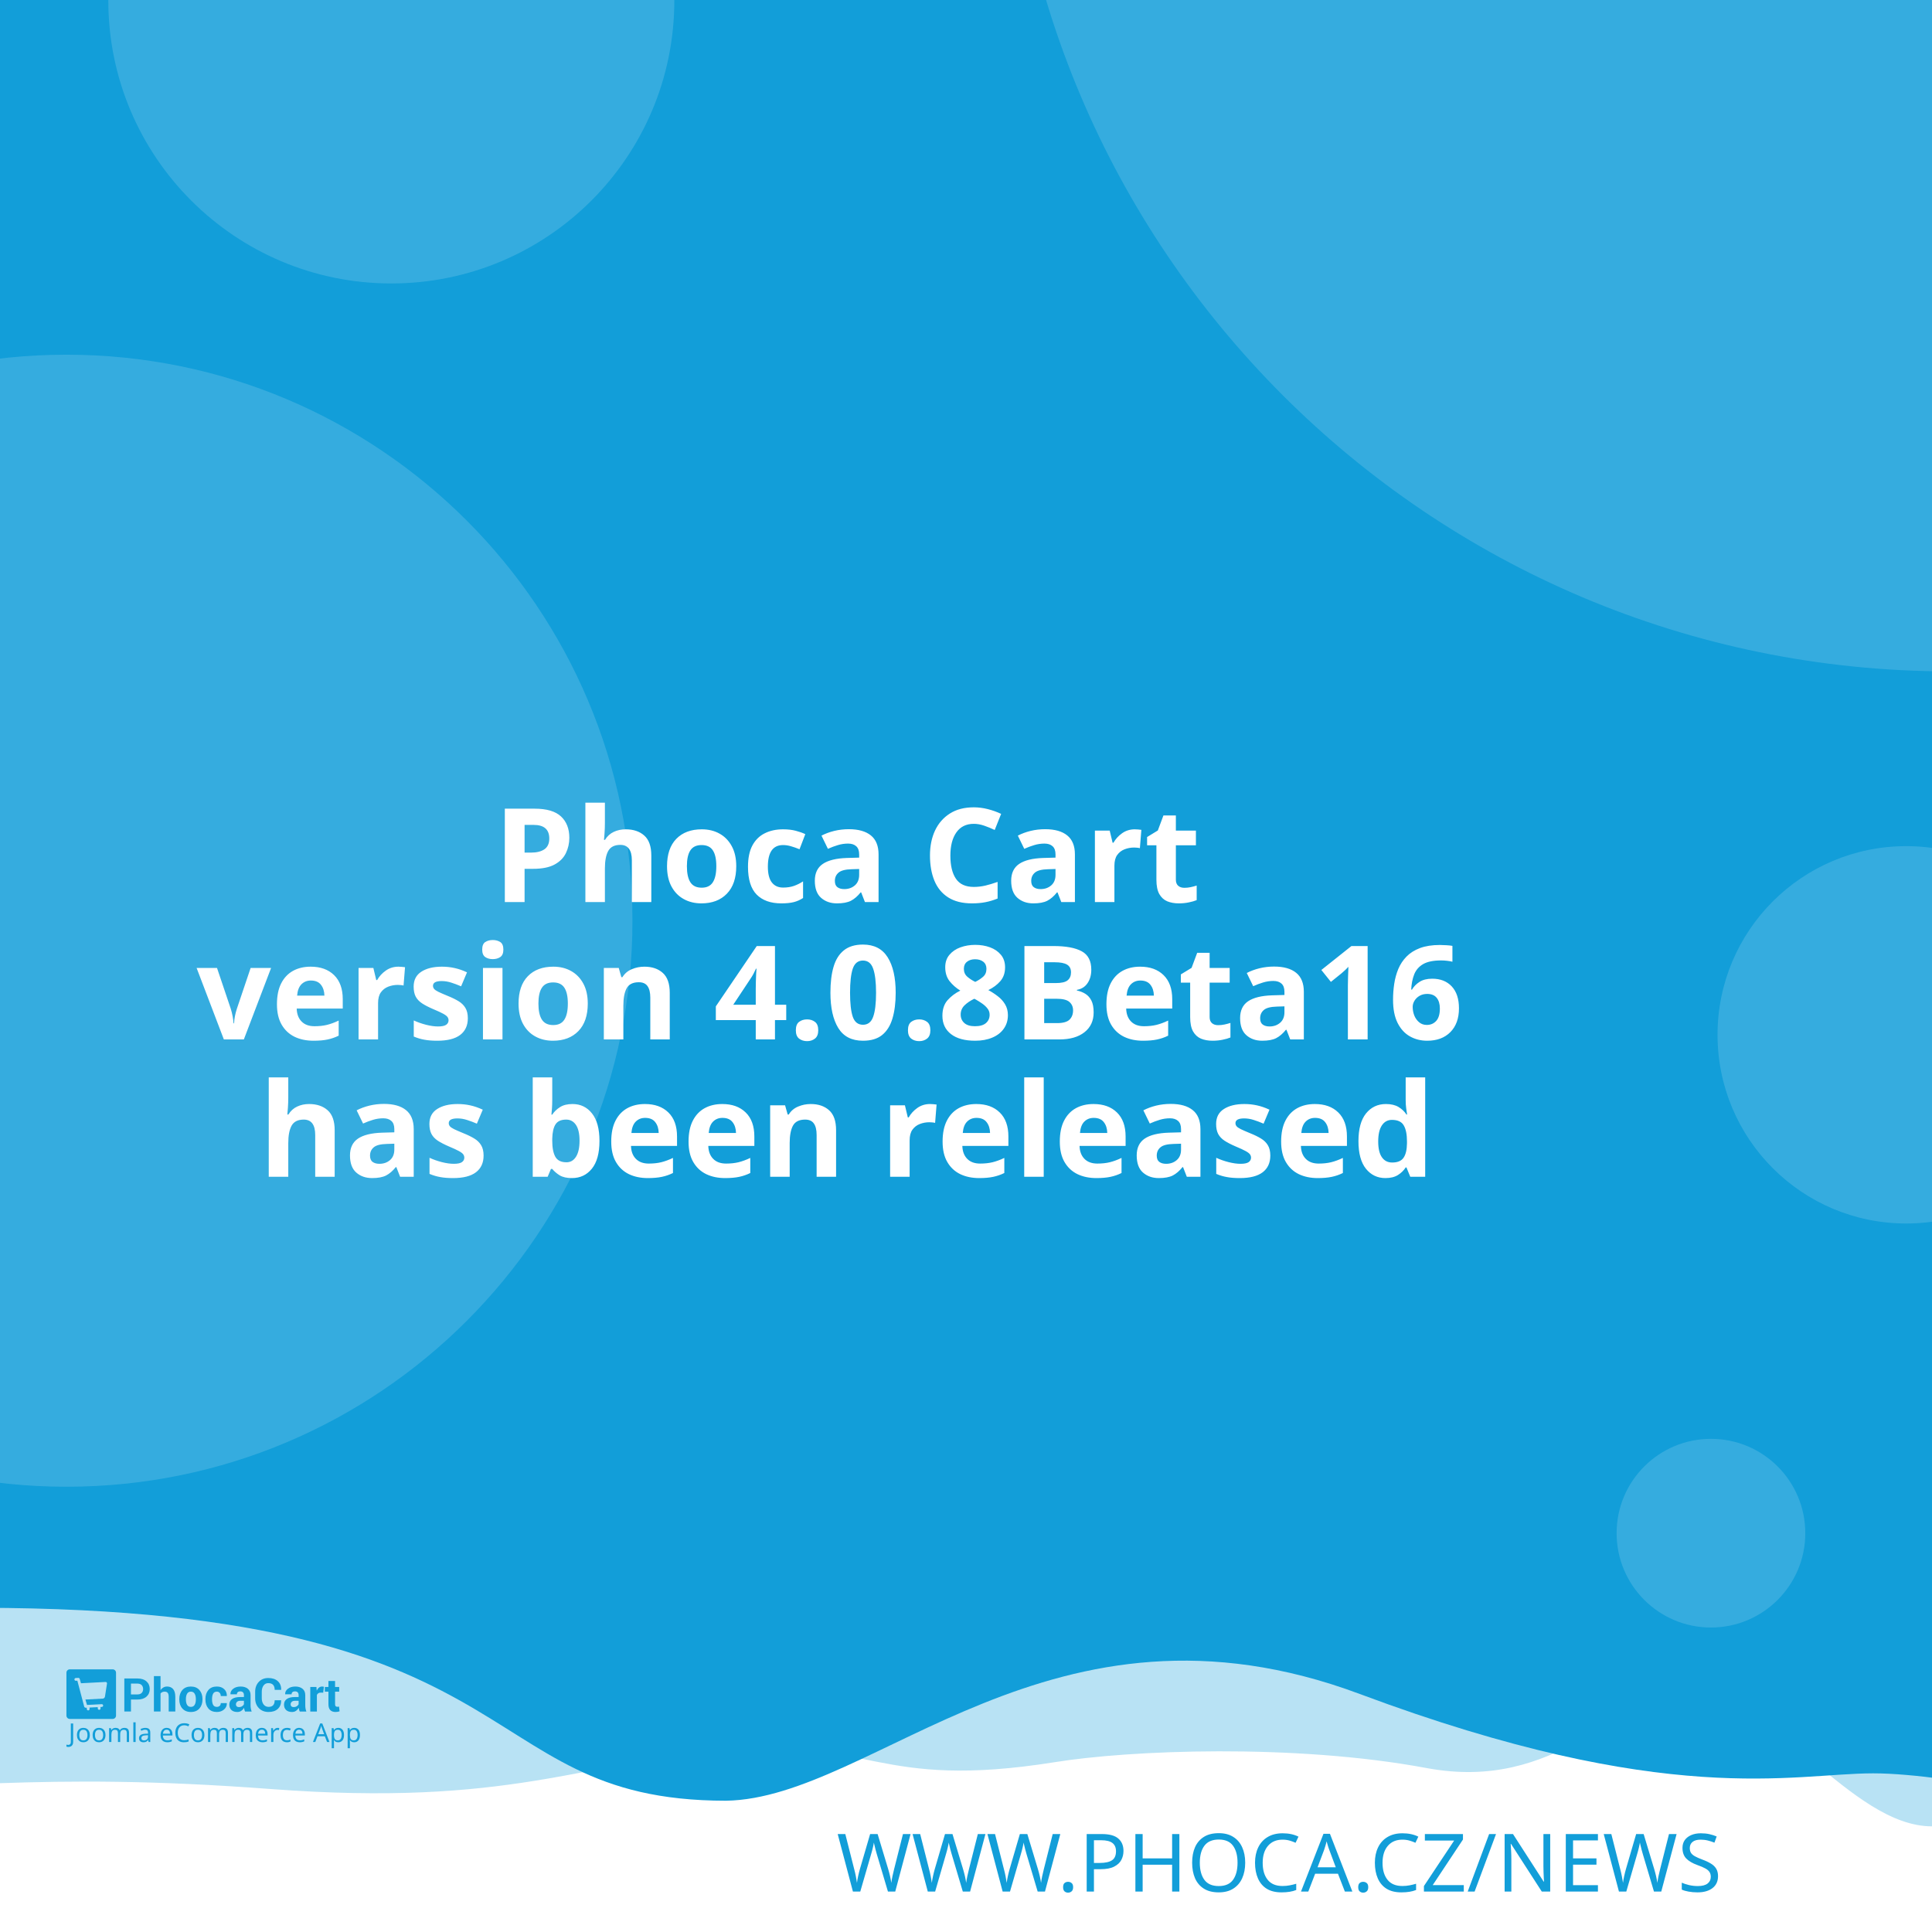
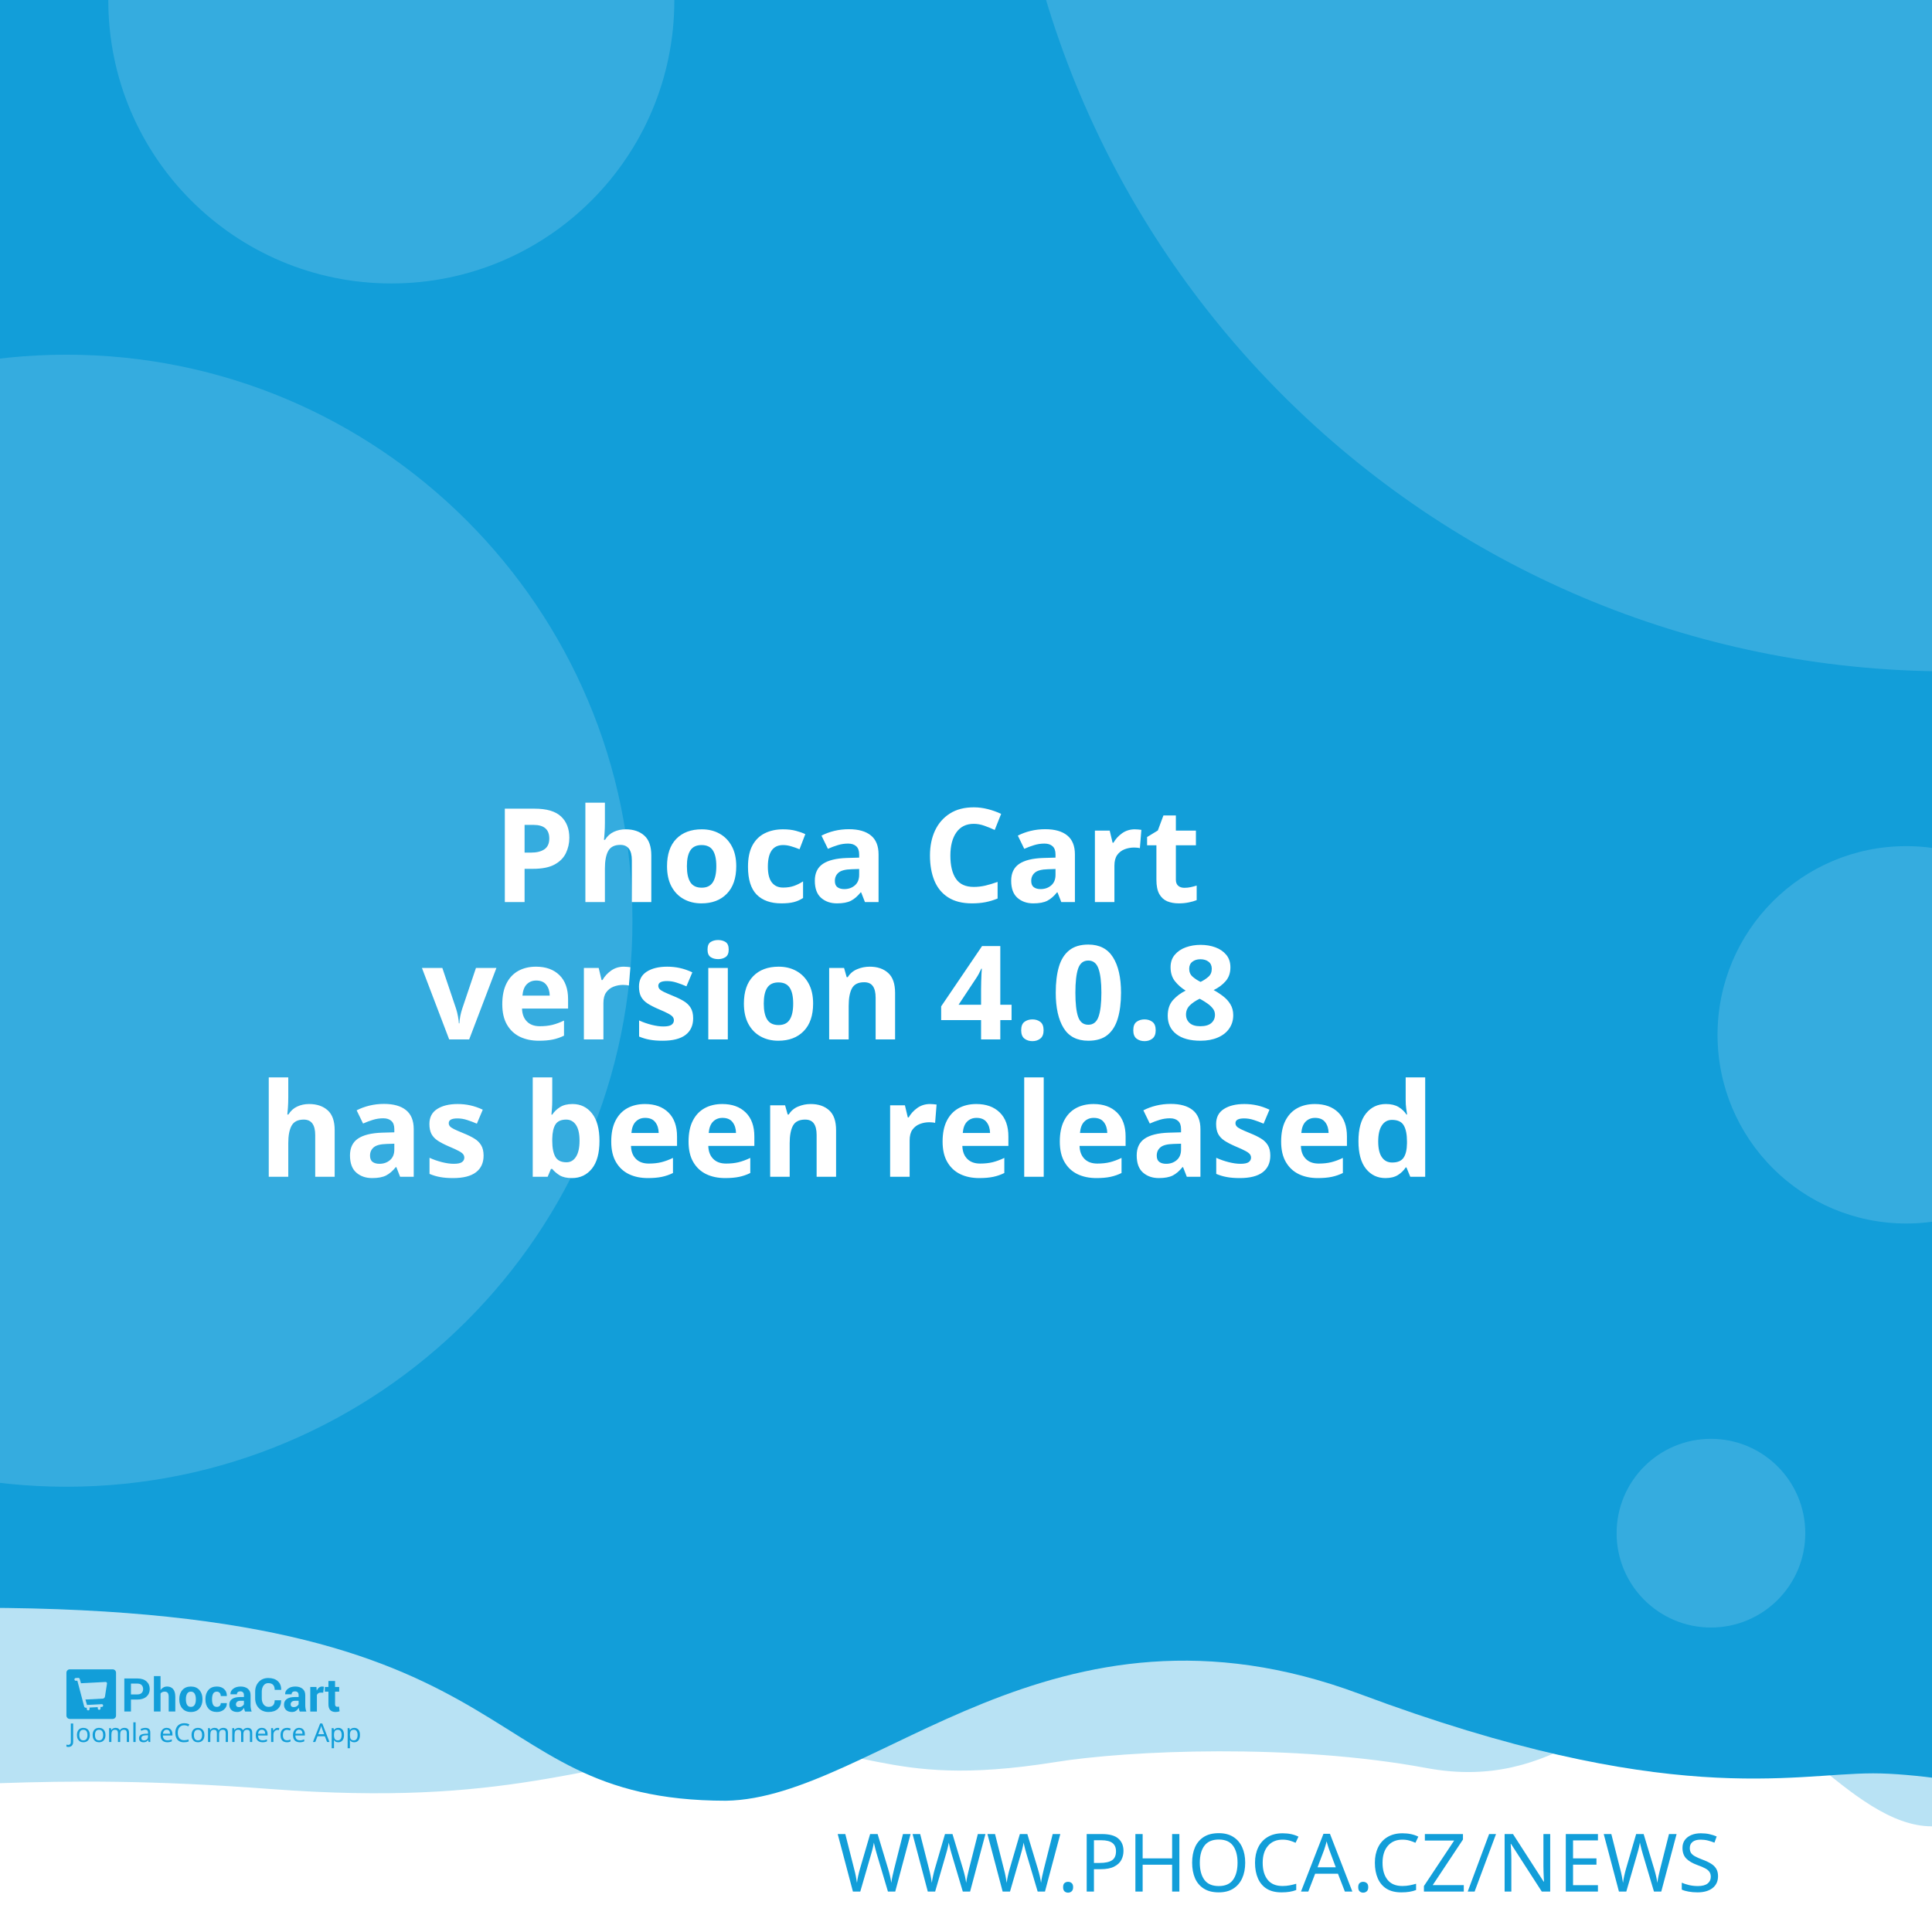
<svg xmlns="http://www.w3.org/2000/svg" width="512" height="512" viewBox="0 0 512 512" version="1.1" id="svg5">
  <defs id="defs2" />
  <g id="layer1">
    <path d="m -288.549,96.962 a 6.384,6.384 0 0 0 -6.384,6.384 v 81.087 a 6.384,6.384 0 0 0 6.384,6.384 h 81.083 a 6.384,6.384 0 0 0 6.384,-6.384 v -81.087 a 6.384,6.384 0 0 0 -6.384,-6.384 z m 16.084,16.188 c 0.591,-0.033 1.134,0.125 1.642,0.482 0.508,0.359 0.842,0.809 1.006,1.355 l 2.415,8.308 46.517,-2.44 c 0.829,-0.043 1.521,0.245 2.074,0.86 0.55,0.606 0.769,1.334 0.636,2.174 l -3.898,24.937 c -0.138,0.736 -0.57,1.497 -1.288,2.273 -0.719,0.787 -1.656,1.211 -2.797,1.272 l -32.861,1.721 3.038,10.253 27.775,-1.455 c 0.726,-0.04 1.351,0.178 1.887,0.648 0.523,0.483 0.803,1.086 0.844,1.812 0.038,0.726 -0.178,1.352 -0.648,1.887 -0.483,0.525 -1.086,0.806 -1.812,0.844 l -2.597,0.137 0.137,2.593 c 0.038,0.729 -0.178,1.356 -0.661,1.879 -0.472,0.535 -1.071,0.819 -1.8,0.856 -0.726,0.038 -1.353,-0.178 -1.879,-0.661 -0.535,-0.472 -0.814,-1.073 -0.852,-1.8 l -0.137,-2.593 -15.573,0.81 0.133,2.597 c 0.038,0.729 -0.176,1.356 -0.648,1.879 -0.483,0.535 -1.086,0.818 -1.812,0.856 -0.726,0.04 -1.352,-0.178 -1.887,-0.661 -0.525,-0.472 -0.806,-1.073 -0.844,-1.8 l -0.137,-2.597 -1.608,0.083 c -0.623,0.033 -1.193,-0.112 -1.721,-0.428 -0.515,-0.317 -0.883,-0.632 -1.11,-0.931 l -0.287,-0.507 -13.05,-49.343 -2.805,0.146 c -0.696,0.038 -1.312,-0.181 -1.858,-0.661 -0.545,-0.472 -0.835,-1.069 -0.873,-1.795 -0.038,-0.729 0.186,-1.353 0.682,-1.879 0.493,-0.535 1.083,-0.818 1.779,-0.856 z" style="fill:#ffffff;stroke-width:1;paint-order:stroke fill markers" id="path400" />
    <rect style="opacity:1;fill:#ffffff;stroke-width:5;stroke-linejoin:round;paint-order:stroke fill markers" id="rect723" width="512" height="512" x="0" y="0" />
    <path id="rect4460" style="opacity:0.3;fill:#129ed9;fill-opacity:1;stroke-width:5;stroke-linejoin:round;paint-order:stroke fill markers" d="M -256,4 H 768 v 480 c 0,0 -42.667,-10 -64,-10 -21.333,0 -42.408,10 -64,10 -21.592,0 -42.667,-10 -64,-10 -21.333,0 -42.408,10 -64,10 -21.592,0 -41.887,-34.701 -63.221,-34.701 -21.333,0 -35.645,25.795 -70.761,19.246 -35.116,-6.549 -78.862,-4.741 -98.515,-1.547 -47.289,7.533 -49.247,-6.724 -87.369,-3.311 -38.122,3.413 -56.921,15.193 -120.307,10.429 -63.387,-4.764 -84.091,0.698 -135.827,-0.116 -21.333,0 -42.408,10 -64,10 -21.592,0 -42.667,-10 -64,-10 -21.333,0 -64,10 -64,10 z" />
    <path id="rect4460-5" style="fill:#129ed9;fill-opacity:1;stroke-width:5;stroke-linejoin:round;paint-order:stroke fill markers" d="M -316,4.9999998e-7 H 708 V 480 c 0,0 -42.667,-10 -64,-10 -21.333,0 -42.408,10 -64,10 -21.592,0 -62.256,-10.048 -83.59,-10.048 -21.333,0 -54.449,9.448 -136.059,-21.03 -81.61,-30.478 -128.583,27.669 -167.971,28.291 -70.795,-0.042 -47.303,-54.288 -212.561,-50.983 C -185.439,429.534 -38.408,480 -60,480 c -21.592,0 -42.667,-10 -64,-10 -21.333,0 -42.408,10 -64,10 -21.592,0 -42.667,-10 -64,-10 -21.333,0 -64,10 -64,10 z" />
    <text xml:space="preserve" style="font-style:normal;font-weight:normal;font-size:21.333px;line-height:1.25;font-family:sans-serif;fill:#129ed9;fill-opacity:1;stroke:none" x="484.042" y="501.277" id="text2910-3-7">
      <tspan id="tspan2908-6-5" x="484.042" y="501.277" style="font-style:normal;font-variant:normal;font-weight:300;font-stretch:normal;font-size:21.333px;font-family:Montserrat;-inkscape-font-specification:'Montserrat Light';text-align:end;text-anchor:end;fill:#129ed9;fill-opacity:1">WWW.PHOCA.CZ/NEWS</tspan>
    </text>
    <text xml:space="preserve" style="font-style:normal;font-variant:normal;font-weight:600;font-stretch:normal;font-size:34.667px;line-height:1.05;font-family:Rubik;-inkscape-font-specification:'Rubik Semi-Bold';fill:#ffffff;fill-opacity:1;stroke:none" x="256" y="165" id="text11252">
      <tspan x="256" y="165" id="tspan403" style="text-align:center;text-anchor:middle" />
      <tspan x="256" y="202.659" style="font-size:34.667px;text-align:center;text-anchor:middle" id="tspan442" />
      <tspan x="256" y="239.059" style="font-size:34.667px;text-align:center;text-anchor:middle" id="tspan444">Phoca Cart</tspan>
-       <tspan x="256" y="275.459" id="tspan1992" style="font-size:34.667px;text-align:center;text-anchor:middle">version 4.0.8Beta16
+       <tspan x="256" y="275.459" id="tspan1992" style="font-size:34.667px;text-align:center;text-anchor:middle">version 4.0.8
</tspan>
      <tspan x="256" y="311.859" id="tspan2906" style="font-size:34.667px;text-align:center;text-anchor:middle">has been released</tspan>
      <tspan x="256" y="348.259" id="tspan1994" style="font-size:34.667px" />
    </text>
    <circle style="opacity:0.15;fill:#ffffff;fill-opacity:1;stroke-width:5;stroke-linejoin:round;paint-order:stroke fill markers" id="path8376" cx="516.67" cy="-72.081" r="250" />
    <circle style="opacity:0.15;fill:#ffffff;fill-opacity:1;stroke-width:5;stroke-linejoin:round;paint-order:stroke fill markers" id="path8376-9" cx="17.604" cy="244" r="150" />
    <circle style="opacity:0.15;fill:#ffffff;fill-opacity:1;stroke-width:5;stroke-linejoin:round;paint-order:stroke fill markers" id="path8376-6" cx="103.704" cy="0.117" r="75" />
    <circle style="opacity:0.15;fill:#ffffff;fill-opacity:1;stroke-width:5;stroke-linejoin:round;paint-order:stroke fill markers" id="path8376-6-2" cx="505.168" cy="274.238" r="50" />
    <g id="g8950" transform="matrix(0.298069,0,0,0.298069,107.3348,335.2596)" style="fill:#129ed9;fill-opacity:1;stroke-width:3.355">
      <g id="g895" transform="translate(-301.0409,359.4151)" style="fill:#129ed9;fill-opacity:1;stroke-width:3.355">
        <g transform="matrix(1.3333,0,0,-1.3333,-75.59,850.15)" fill="#ffffff" image-rendering="optimizeQuality" id="g280" style="clip-rule:evenodd;fill:#129ed9;fill-opacity:1;stroke-width:8.934;shape-rendering:geometricPrecision">
          <path d="m 99.728,617.49 v -7.994 h -4.423 v 22.031 h 8.784 c 2.532,0 4.527,-0.646 5.979,-1.937 1.452,-1.291 2.181,-2.99 2.181,-5.097 0,-2.107 -0.729,-3.801 -2.181,-5.082 -1.452,-1.281 -3.446,-1.921 -5.979,-1.921 z m 0,3.408 h 4.361 c 1.23,0 2.165,0.336 2.801,1.002 0.635,0.671 0.951,1.523 0.951,2.561 0,1.059 -0.315,1.932 -0.946,2.623 -0.63,0.687 -1.566,1.033 -2.806,1.033 H 99.728 Z" id="path262" style="fill:#129ed9;fill-opacity:1;stroke-width:3.355" />
          <path d="m 119.45,623.79 c 0.517,0.749 1.147,1.327 1.891,1.746 0.749,0.418 1.576,0.63 2.485,0.63 1.705,0 3.043,-0.568 4.02,-1.704 0.971,-1.131 1.457,-2.887 1.457,-5.252 v -9.714 h -4.418 v 9.76 c 0,1.276 -0.227,2.174 -0.677,2.706 -0.445,0.532 -1.116,0.795 -2.005,0.795 -0.605,0 -1.137,-0.108 -1.602,-0.325 -0.465,-0.217 -0.847,-0.522 -1.152,-0.919 v -12.017 h -4.418 v 23.611 h 4.418 z" id="path264" style="fill:#129ed9;fill-opacity:1;stroke-width:3.355" />
          <path d="m 131.96,617.83 c 0,2.438 0.682,4.436 2.046,5.996 1.359,1.554 3.25,2.334 5.663,2.334 2.418,0 4.315,-0.774 5.689,-2.329 1.375,-1.549 2.062,-3.553 2.062,-6.001 v -0.32 c 0,-2.458 -0.687,-4.462 -2.051,-6.011 -1.369,-1.544 -3.261,-2.319 -5.674,-2.319 -2.418,0 -4.315,0.775 -5.684,2.319 -1.364,1.549 -2.051,3.553 -2.051,6.011 z m 4.408,-0.31 c 0,-1.487 0.264,-2.68 0.785,-3.584 0.527,-0.899 1.375,-1.348 2.542,-1.348 1.142,0 1.979,0.454 2.506,1.358 0.532,0.904 0.796,2.097 0.796,3.574 v 0.315 c 0,1.446 -0.269,2.629 -0.801,3.542 -0.537,0.914 -1.38,1.374 -2.527,1.374 -1.142,0 -1.979,-0.46 -2.506,-1.379 -0.532,-0.919 -0.796,-2.102 -0.796,-3.537 z" id="path266" style="fill:#129ed9;fill-opacity:1;stroke-width:3.355" />
          <path d="m 157.01,612.59 c 0.79,0 1.421,0.227 1.891,0.682 0.475,0.454 0.713,1.064 0.713,1.828 h 4.015 l 0.041,-0.093 c 0.041,-1.653 -0.579,-3.037 -1.871,-4.152 -1.287,-1.116 -2.883,-1.673 -4.79,-1.673 -2.439,0 -4.325,0.769 -5.648,2.314 -1.318,1.544 -1.979,3.522 -1.979,5.944 v 0.449 c 0,2.412 0.656,4.395 1.974,5.944 1.317,1.554 3.198,2.329 5.638,2.329 2.02,0 3.648,-0.573 4.883,-1.725 1.235,-1.151 1.835,-2.664 1.793,-4.539 l -0.031,-0.088 h -4.026 c 0,0.842 -0.233,1.544 -0.698,2.107 -0.46,0.558 -1.101,0.837 -1.922,0.837 -1.168,0 -1.995,-0.454 -2.475,-1.358 -0.476,-0.904 -0.718,-2.071 -0.718,-3.496 v -0.454 c 0,-1.456 0.243,-2.628 0.718,-3.522 0.48,-0.888 1.312,-1.332 2.491,-1.332" id="path268" style="fill:#129ed9;fill-opacity:1;stroke-width:3.355" />
          <path d="m 175.8,609.49 c -0.165,0.372 -0.305,0.764 -0.419,1.183 -0.119,0.413 -0.202,0.837 -0.248,1.27 -0.455,-0.8 -1.054,-1.456 -1.798,-1.978 -0.739,-0.521 -1.628,-0.785 -2.656,-0.785 -1.715,0 -3.038,0.439 -3.963,1.322 -0.93,0.883 -1.395,2.086 -1.395,3.604 0,1.606 0.62,2.845 1.855,3.729 1.235,0.883 3.038,1.322 5.41,1.322 h 2.47 v 1.301 c 0,0.785 -0.207,1.394 -0.62,1.828 -0.413,0.434 -1.023,0.651 -1.834,0.651 -0.713,0 -1.266,-0.175 -1.653,-0.522 -0.393,-0.346 -0.584,-0.826 -0.584,-1.446 l -4.268,0.016 -0.016,0.093 c -0.072,1.379 0.527,2.572 1.798,3.579 1.271,1.002 2.946,1.503 5.013,1.503 1.958,0 3.545,-0.496 4.769,-1.492 1.22,-0.992 1.829,-2.406 1.829,-4.24 v -6.76 c 0,-0.769 0.062,-1.492 0.176,-2.164 0.119,-0.676 0.299,-1.348 0.553,-2.014 z m -4.046,2.943 c 0.78,0 1.468,0.191 2.077,0.574 0.605,0.382 1.013,0.826 1.225,1.332 v 2.308 h -2.47 c -0.935,0 -1.648,-0.232 -2.134,-0.702 -0.481,-0.47 -0.724,-1.033 -0.724,-1.699 0,-0.542 0.181,-0.981 0.542,-1.312 0.367,-0.336 0.858,-0.501 1.483,-0.501" id="path270" style="fill:#129ed9;fill-opacity:1;stroke-width:3.355" />
          <path d="m 199.84,617.01 0.031,-0.088 c 0.041,-2.37 -0.682,-4.25 -2.17,-5.645 -1.488,-1.394 -3.555,-2.091 -6.201,-2.091 -2.656,0 -4.811,0.852 -6.464,2.556 -1.653,1.704 -2.486,3.894 -2.486,6.579 v 4.369 c 0,2.67 0.812,4.86 2.424,6.574 1.617,1.715 3.715,2.572 6.299,2.572 2.723,0 4.852,-0.697 6.386,-2.097 1.535,-1.399 2.284,-3.305 2.243,-5.717 l -0.031,-0.088 h -4.299 c 0,1.451 -0.346,2.561 -1.044,3.336 -0.698,0.769 -1.783,1.157 -3.255,1.157 -1.323,0 -2.372,-0.537 -3.147,-1.606 -0.78,-1.074 -1.168,-2.438 -1.168,-4.1 v -4.39 c 0,-1.683 0.408,-3.057 1.225,-4.131 0.822,-1.069 1.922,-1.606 3.317,-1.606 1.38,0 2.403,0.372 3.064,1.11 0.661,0.744 0.992,1.844 0.992,3.305 z" id="path272" style="fill:#129ed9;fill-opacity:1;stroke-width:3.355" />
          <path d="m 212.27,609.49 c -0.165,0.372 -0.305,0.764 -0.419,1.183 -0.119,0.413 -0.202,0.837 -0.248,1.27 -0.455,-0.8 -1.054,-1.456 -1.798,-1.978 -0.739,-0.521 -1.628,-0.785 -2.656,-0.785 -1.716,0 -3.038,0.439 -3.963,1.322 -0.93,0.883 -1.395,2.086 -1.395,3.604 0,1.606 0.62,2.845 1.855,3.729 1.235,0.883 3.039,1.322 5.41,1.322 h 2.47 v 1.301 c 0,0.785 -0.207,1.394 -0.62,1.828 -0.413,0.434 -1.023,0.651 -1.834,0.651 -0.713,0 -1.266,-0.175 -1.654,-0.522 -0.393,-0.346 -0.584,-0.826 -0.584,-1.446 l -4.268,0.016 -0.016,0.093 c -0.072,1.379 0.527,2.572 1.798,3.579 1.271,1.002 2.945,1.503 5.013,1.503 1.958,0 3.545,-0.496 4.769,-1.492 1.22,-0.992 1.829,-2.406 1.829,-4.24 v -6.76 c 0,-0.769 0.062,-1.492 0.176,-2.164 0.119,-0.676 0.3,-1.348 0.553,-2.014 z m -4.046,2.943 c 0.78,0 1.468,0.191 2.077,0.574 0.605,0.382 1.013,0.826 1.224,1.332 v 2.308 h -2.47 c -0.935,0 -1.649,-0.232 -2.134,-0.702 -0.481,-0.47 -0.723,-1.033 -0.723,-1.699 0,-0.542 0.181,-0.981 0.542,-1.312 0.367,-0.336 0.858,-0.501 1.483,-0.501" id="path274" style="fill:#129ed9;fill-opacity:1;stroke-width:3.355" />
          <path d="m 227.92,622.06 -1.617,0.046 c -0.656,0 -1.199,-0.134 -1.623,-0.408 -0.423,-0.274 -0.744,-0.656 -0.966,-1.152 v -11.052 h -4.408 v 16.36 h 4.103 l 0.196,-2.422 c 0.382,0.857 0.883,1.528 1.494,2.009 0.61,0.48 1.312,0.723 2.108,0.723 0.223,0 0.429,-0.015 0.615,-0.052 0.186,-0.036 0.377,-0.077 0.568,-0.129 z" id="path276" style="fill:#129ed9;fill-opacity:1;stroke-width:3.355" />
          <path d="m 235.83,629.86 v -4.007 h 2.754 v -3.099 H 235.83 v -8.33 c 0,-0.635 0.129,-1.09 0.393,-1.363 0.263,-0.274 0.615,-0.408 1.059,-0.408 0.232,0 0.434,0.01 0.599,0.036 0.166,0.026 0.362,0.072 0.579,0.129 l 0.383,-3.181 c -0.445,-0.155 -0.878,-0.268 -1.302,-0.341 -0.424,-0.078 -0.884,-0.114 -1.38,-0.114 -1.524,0 -2.697,0.418 -3.519,1.255 -0.822,0.837 -1.235,2.159 -1.235,3.977 v 8.34 h -2.392 v 3.099 h 2.392 v 4.007 z" id="path278" style="fill:#129ed9;fill-opacity:1;stroke-width:3.355" />
        </g>
        <g fill="#ffffff" fill-rule="evenodd" image-rendering="optimizeQuality" stroke-width="1.934" aria-label="Joomla eCommerce App" id="g318" style="clip-rule:evenodd;fill:#129ed9;fill-opacity:1;shape-rendering:geometricPrecision">
          <path d="M 1.704,69 Q 1.151,69 0.736,68.908 0.321,68.839 -0.002,68.7 v -1.752 q 0.369,0.092 0.784,0.161 0.415,0.069 0.876,0.069 0.576,0 1.083,-0.231 0.53,-0.231 0.853,-0.807 0.323,-0.576 0.323,-1.614 v -16.368 h 2.075 v 16.206 q 0,2.374 -1.176,3.504 -1.176,1.13 -3.112,1.13 z" id="path282" style="fill:#129ed9;fill-opacity:1;stroke-width:1.934" />
          <path d="m 20.792,58.419 q 0,3.066 -1.568,4.749 -1.545,1.683 -4.196,1.683 -1.637,0 -2.928,-0.738 -1.268,-0.761 -2.006,-2.19 -0.738,-1.452 -0.738,-3.504 0,-3.066 1.545,-4.726 1.545,-1.66 4.196,-1.66 1.683,0 2.951,0.761 1.291,0.738 2.006,2.167 0.738,1.406 0.738,3.458 z m -9.336,0 q 0,2.19 0.853,3.481 0.876,1.268 2.766,1.268 1.867,0 2.743,-1.268 0.876,-1.291 0.876,-3.481 0,-2.19 -0.876,-3.435 -0.876,-1.245 -2.766,-1.245 -1.89,0 -2.743,1.245 -0.853,1.245 -0.853,3.435 z" id="path284" style="fill:#129ed9;fill-opacity:1;stroke-width:1.934" />
          <path d="m 34.739,58.419 q 0,3.066 -1.568,4.749 -1.545,1.683 -4.196,1.683 -1.637,0 -2.928,-0.738 -1.268,-0.761 -2.006,-2.19 -0.738,-1.452 -0.738,-3.504 0,-3.066 1.545,-4.726 1.545,-1.66 4.196,-1.66 1.683,0 2.951,0.761 1.291,0.738 2.006,2.167 0.738,1.406 0.738,3.458 z m -9.336,0 q 0,2.19 0.853,3.481 0.876,1.268 2.766,1.268 1.867,0 2.743,-1.268 0.876,-1.291 0.876,-3.481 0,-2.19 -0.876,-3.435 -0.876,-1.245 -2.766,-1.245 -1.89,0 -2.743,1.245 -0.853,1.245 -0.853,3.435 z" id="path286" style="fill:#129ed9;fill-opacity:1;stroke-width:1.934" />
          <path d="m 51.499,52.033 q 2.098,0 3.135,1.083 1.037,1.06 1.037,3.458 V 64.62 H 53.666 v -7.953 q 0,-2.928 -2.513,-2.928 -1.798,0 -2.582,1.037 -0.761,1.037 -0.761,3.02 V 64.62 h -2.006 v -7.953 q 0,-2.928 -2.536,-2.928 -1.867,0 -2.582,1.153 -0.715,1.153 -0.715,3.32 v 6.409 h -2.029 v -12.356 h 1.637 l 0.3,1.683 h 0.115 q 0.576,-0.968 1.545,-1.429 0.991,-0.484 2.098,-0.484 2.905,0 3.781,2.075 h 0.115 q 0.622,-1.06 1.683,-1.568 1.083,-0.507 2.282,-0.507 z" id="path288" style="fill:#129ed9;fill-opacity:1;stroke-width:1.934" />
          <path d="M 61.527,64.62 H 59.498 V 47.1 h 2.029 z" id="path290" style="fill:#129ed9;fill-opacity:1;stroke-width:1.934" />
          <path d="m 70.126,52.056 q 2.259,0 3.343,0.991 1.083,0.991 1.083,3.158 v 8.414 h -1.475 l -0.392,-1.752 h -0.092 q -0.807,1.014 -1.706,1.498 -0.876,0.484 -2.444,0.484 -1.683,0 -2.789,-0.876 -1.107,-0.899 -1.107,-2.789 0,-1.844 1.452,-2.836 1.452,-1.014 4.472,-1.107 l 2.098,-0.069 v -0.738 q 0,-1.545 -0.669,-2.144 -0.669,-0.599 -1.89,-0.599 -0.968,0 -1.844,0.3 -0.876,0.277 -1.637,0.645 l -0.622,-1.522 q 0.807,-0.438 1.913,-0.738 1.107,-0.323 2.305,-0.323 z m 0.599,6.593 q -2.305,0.092 -3.204,0.738 -0.876,0.645 -0.876,1.821 0,1.037 0.622,1.522 0.645,0.484 1.637,0.484 1.568,0 2.605,-0.853 1.037,-0.876 1.037,-2.674 v -1.107 z" id="path292" style="fill:#129ed9;fill-opacity:1;stroke-width:1.934" />
          <path d="m 89.144,52.033 q 1.591,0 2.72,0.692 1.153,0.692 1.752,1.96 0.622,1.245 0.622,2.928 v 1.222 h -8.46 q 0.046,2.098 1.06,3.204 1.037,1.083 2.882,1.083 1.176,0 2.075,-0.207 0.922,-0.231 1.89,-0.645 v 1.775 q -0.945,0.415 -1.867,0.599 -0.922,0.207 -2.19,0.207 -1.752,0 -3.112,-0.715 -1.337,-0.715 -2.098,-2.121 -0.738,-1.429 -0.738,-3.481 0,-2.029 0.669,-3.481 0.692,-1.452 1.913,-2.236 1.245,-0.784 2.882,-0.784 z m -0.023,1.66 q -1.452,0 -2.305,0.945 -0.83,0.922 -0.991,2.582 h 6.293 q -0.023,-1.568 -0.738,-2.536 -0.715,-0.991 -2.259,-0.991 z" id="path294" style="fill:#129ed9;fill-opacity:1;stroke-width:1.934" />
          <path d="m 104.71,49.751 q -2.651,0 -4.173,1.775 -1.522,1.775 -1.522,4.864 0,3.066 1.406,4.864 1.429,1.775 4.265,1.775 1.083,0 2.052,-0.184 0.968,-0.184 1.89,-0.461 v 1.798 q -0.922,0.346 -1.913,0.507 -0.968,0.161 -2.328,0.161 -2.513,0 -4.196,-1.037 -1.683,-1.037 -2.536,-2.951 -0.83,-1.913 -0.83,-4.495 0,-2.49 0.899,-4.38 0.922,-1.913 2.697,-2.974 1.775,-1.083 4.311,-1.083 2.605,0 4.541,0.968 l -0.83,1.752 q -0.761,-0.346 -1.706,-0.622 -0.922,-0.277 -2.029,-0.277 z" id="path296" style="fill:#129ed9;fill-opacity:1;stroke-width:1.934" />
          <path d="m 122.69,58.419 q 0,3.066 -1.568,4.749 -1.545,1.683 -4.196,1.683 -1.637,0 -2.928,-0.738 -1.268,-0.761 -2.006,-2.19 -0.738,-1.452 -0.738,-3.504 0,-3.066 1.545,-4.726 1.545,-1.66 4.196,-1.66 1.683,0 2.951,0.761 1.291,0.738 2.006,2.167 0.738,1.406 0.738,3.458 z m -9.336,0 q 0,2.19 0.853,3.481 0.876,1.268 2.766,1.268 1.867,0 2.743,-1.268 0.876,-1.291 0.876,-3.481 0,-2.19 -0.876,-3.435 -0.876,-1.245 -2.766,-1.245 -1.89,0 -2.743,1.245 -0.853,1.245 -0.853,3.435 z" id="path298" style="fill:#129ed9;fill-opacity:1;stroke-width:1.934" />
          <path d="m 139.45,52.033 q 2.098,0 3.135,1.083 1.037,1.06 1.037,3.458 V 64.62 h -2.006 v -7.953 q 0,-2.928 -2.513,-2.928 -1.798,0 -2.582,1.037 -0.761,1.037 -0.761,3.02 V 64.62 h -2.006 v -7.953 q 0,-2.928 -2.536,-2.928 -1.867,0 -2.582,1.153 -0.715,1.153 -0.715,3.32 v 6.409 h -2.029 v -12.356 h 1.637 l 0.3,1.683 h 0.115 q 0.576,-0.968 1.545,-1.429 0.991,-0.484 2.098,-0.484 2.905,0 3.781,2.075 h 0.115 q 0.622,-1.06 1.683,-1.568 1.083,-0.507 2.282,-0.507 z" id="path300" style="fill:#129ed9;fill-opacity:1;stroke-width:1.934" />
          <path d="m 161,52.033 q 2.098,0 3.135,1.083 1.037,1.06 1.037,3.458 V 64.62 h -2.006 v -7.953 q 0,-2.928 -2.513,-2.928 -1.798,0 -2.582,1.037 -0.761,1.037 -0.761,3.02 V 64.62 h -2.006 v -7.953 q 0,-2.928 -2.536,-2.928 -1.867,0 -2.582,1.153 -0.715,1.153 -0.715,3.32 v 6.409 h -2.029 v -12.356 h 1.637 l 0.3,1.683 h 0.115 q 0.576,-0.968 1.545,-1.429 0.991,-0.484 2.098,-0.484 2.905,0 3.781,2.075 h 0.115 q 0.622,-1.06 1.683,-1.568 1.083,-0.507 2.282,-0.507 z" id="path302" style="fill:#129ed9;fill-opacity:1;stroke-width:1.934" />
          <path d="m 173.77,52.033 q 1.591,0 2.72,0.692 1.153,0.692 1.752,1.96 0.622,1.245 0.622,2.928 v 1.222 h -8.46 q 0.046,2.098 1.06,3.204 1.037,1.083 2.882,1.083 1.176,0 2.075,-0.207 0.922,-0.231 1.89,-0.645 v 1.775 q -0.945,0.415 -1.867,0.599 -0.922,0.207 -2.19,0.207 -1.752,0 -3.112,-0.715 -1.337,-0.715 -2.098,-2.121 -0.738,-1.429 -0.738,-3.481 0,-2.029 0.669,-3.481 0.692,-1.452 1.913,-2.236 1.245,-0.784 2.882,-0.784 z m -0.023,1.66 q -1.452,0 -2.305,0.945 -0.83,0.922 -0.991,2.582 h 6.293 q -0.023,-1.568 -0.738,-2.536 -0.715,-0.991 -2.259,-0.991 z" id="path304" style="fill:#129ed9;fill-opacity:1;stroke-width:1.934" />
          <path d="m 187.76,52.033 q 0.346,0 0.738,0.046 0.415,0.023 0.715,0.092 l -0.254,1.867 q -0.3,-0.069 -0.669,-0.115 -0.346,-0.046 -0.669,-0.046 -0.945,0 -1.775,0.53 -0.83,0.507 -1.337,1.452 -0.484,0.922 -0.484,2.167 v 6.593 h -2.029 v -12.356 h 1.66 l 0.231,2.259 h 0.092 q 0.599,-1.014 1.545,-1.752 0.945,-0.738 2.236,-0.738 z" id="path306" style="fill:#129ed9;fill-opacity:1;stroke-width:1.934" />
          <path d="m 196.02,64.851 q -1.637,0 -2.928,-0.669 -1.268,-0.669 -2.006,-2.075 -0.715,-1.406 -0.715,-3.596 0,-2.282 0.761,-3.712 0.761,-1.429 2.052,-2.098 1.314,-0.669 2.974,-0.669 0.945,0 1.821,0.207 0.876,0.184 1.429,0.461 l -0.622,1.683 q -0.553,-0.207 -1.291,-0.392 -0.738,-0.184 -1.383,-0.184 -3.642,0 -3.642,4.68 0,2.236 0.876,3.435 0.899,1.176 2.651,1.176 1.014,0 1.775,-0.207 0.784,-0.207 1.429,-0.507 v 1.798 q -0.622,0.323 -1.383,0.484 -0.738,0.184 -1.798,0.184 z" id="path308" style="fill:#129ed9;fill-opacity:1;stroke-width:1.934" />
          <path d="m 206.9,52.033 q 1.591,0 2.72,0.692 1.153,0.692 1.752,1.96 0.622,1.245 0.622,2.928 v 1.222 h -8.46 q 0.046,2.098 1.06,3.204 1.037,1.083 2.882,1.083 1.176,0 2.075,-0.207 0.922,-0.231 1.89,-0.645 v 1.775 q -0.945,0.415 -1.867,0.599 -0.922,0.207 -2.19,0.207 -1.752,0 -3.112,-0.715 -1.337,-0.715 -2.098,-2.121 -0.738,-1.429 -0.738,-3.481 0,-2.029 0.669,-3.481 0.692,-1.452 1.913,-2.236 1.245,-0.784 2.882,-0.784 z m -0.023,1.66 q -1.452,0 -2.305,0.945 -0.83,0.922 -0.991,2.582 h 6.293 q -0.023,-1.568 -0.738,-2.536 -0.715,-0.991 -2.259,-0.991 z" id="path310" style="fill:#129ed9;fill-opacity:1;stroke-width:1.934" />
          <path d="m 231.73,64.62 -1.983,-5.095 h -6.524 l -1.96,5.095 h -2.098 l 6.432,-16.529 h 1.867 l 6.409,16.529 z m -4.449,-11.918 q -0.069,-0.184 -0.231,-0.669 -0.161,-0.484 -0.323,-0.991 -0.138,-0.53 -0.231,-0.807 -0.161,0.715 -0.369,1.406 -0.207,0.669 -0.346,1.06 l -1.867,4.979 h 5.21 z" id="path312" style="fill:#129ed9;fill-opacity:1;stroke-width:1.934" />
          <path d="m 241.73,52.033 q 2.282,0 3.665,1.591 1.406,1.591 1.406,4.795 0,3.158 -1.406,4.795 -1.383,1.637 -3.688,1.637 -1.429,0 -2.374,-0.53 -0.922,-0.553 -1.452,-1.268 h -0.138 q 0.046,0.392 0.092,0.991 0.046,0.599 0.046,1.037 v 5.072 h -2.029 v -17.889 h 1.66 l 0.277,1.683 h 0.092 q 0.553,-0.807 1.452,-1.36 0.899,-0.553 2.397,-0.553 z m -0.369,1.706 q -1.89,0 -2.674,1.06 -0.761,1.06 -0.807,3.227 v 0.392 q 0,2.282 0.738,3.527 0.761,1.222 2.789,1.222 1.13,0 1.844,-0.622 0.738,-0.622 1.083,-1.683 0.369,-1.083 0.369,-2.467 0,-2.121 -0.83,-3.389 -0.807,-1.268 -2.513,-1.268 z" id="path314" style="fill:#129ed9;fill-opacity:1;stroke-width:1.934" />
          <path d="m 255.91,52.033 q 2.282,0 3.665,1.591 1.406,1.591 1.406,4.795 0,3.158 -1.406,4.795 -1.383,1.637 -3.688,1.637 -1.429,0 -2.374,-0.53 -0.922,-0.553 -1.452,-1.268 h -0.138 q 0.046,0.392 0.092,0.991 0.046,0.599 0.046,1.037 v 5.072 h -2.029 v -17.889 h 1.66 l 0.277,1.683 h 0.092 q 0.553,-0.807 1.452,-1.36 0.899,-0.553 2.397,-0.553 z m -0.369,1.706 q -1.89,0 -2.674,1.06 -0.761,1.06 -0.807,3.227 v 0.392 q 0,2.282 0.738,3.527 0.761,1.222 2.789,1.222 1.13,0 1.844,-0.622 0.738,-0.622 1.083,-1.683 0.369,-1.083 0.369,-2.467 0,-2.121 -0.83,-3.389 -0.807,-1.268 -2.513,-1.268 z" id="path316" style="fill:#129ed9;fill-opacity:1;stroke-width:1.934" />
        </g>
        <path d="M 3,0 A 3,3 0 0 0 0,3 v 38.107 a 3,3 0 0 0 3,3 h 38.105 a 3,3 0 0 0 3,-3 V 3 a 3,3 0 0 0 -3,-3 z m 7.559,7.607 c 0.278,-0.015 0.533,0.059 0.771,0.227 0.239,0.169 0.396,0.38 0.473,0.637 l 1.135,3.904 21.861,-1.147 c 0.39,-0.02 0.715,0.115 0.975,0.404 0.259,0.285 0.361,0.627 0.299,1.022 l -1.832,11.719 c -0.065,0.346 -0.268,0.703 -0.605,1.068 -0.338,0.37 -0.778,0.569 -1.315,0.598 l -15.443,0.809 1.428,4.818 13.053,-0.684 c 0.341,-0.019 0.635,0.084 0.887,0.305 0.246,0.227 0.378,0.51 0.396,0.852 0.018,0.341 -0.084,0.635 -0.305,0.887 -0.227,0.247 -0.51,0.379 -0.852,0.396 l -1.221,0.064 0.064,1.219 c 0.018,0.343 -0.084,0.637 -0.311,0.883 -0.222,0.252 -0.503,0.385 -0.846,0.402 -0.341,0.018 -0.636,-0.084 -0.883,-0.311 -0.252,-0.222 -0.383,-0.504 -0.4,-0.846 l -0.064,-1.219 -7.318,0.381 0.062,1.221 c 0.018,0.343 -0.083,0.637 -0.305,0.883 -0.227,0.252 -0.51,0.384 -0.852,0.402 -0.341,0.019 -0.635,-0.084 -0.887,-0.311 -0.247,-0.222 -0.379,-0.504 -0.396,-0.846 l -0.064,-1.221 -0.756,0.039 c -0.293,0.015 -0.561,-0.052 -0.809,-0.201 -0.242,-0.149 -0.415,-0.297 -0.521,-0.438 l -0.135,-0.238 -6.133,-23.189 -1.318,0.068 C 8.066,10.184 7.776,10.082 7.52,9.856 7.263,9.634 7.127,9.354 7.11,9.012 7.092,8.67 7.197,8.377 7.43,8.13 7.661,7.878 7.939,7.745 8.266,7.727 Z" fill="#ffffff" style="fill:#129ed9;fill-opacity:1;stroke-width:8.934;paint-order:stroke fill markers" id="path334" />
      </g>
    </g>
    <circle style="opacity:0.15;fill:#ffffff;fill-opacity:1;stroke-width:5;stroke-linejoin:round;paint-order:stroke fill markers" id="path8376-6-2-1" cx="453.421" cy="406.309" r="25" />
  </g>
</svg>
